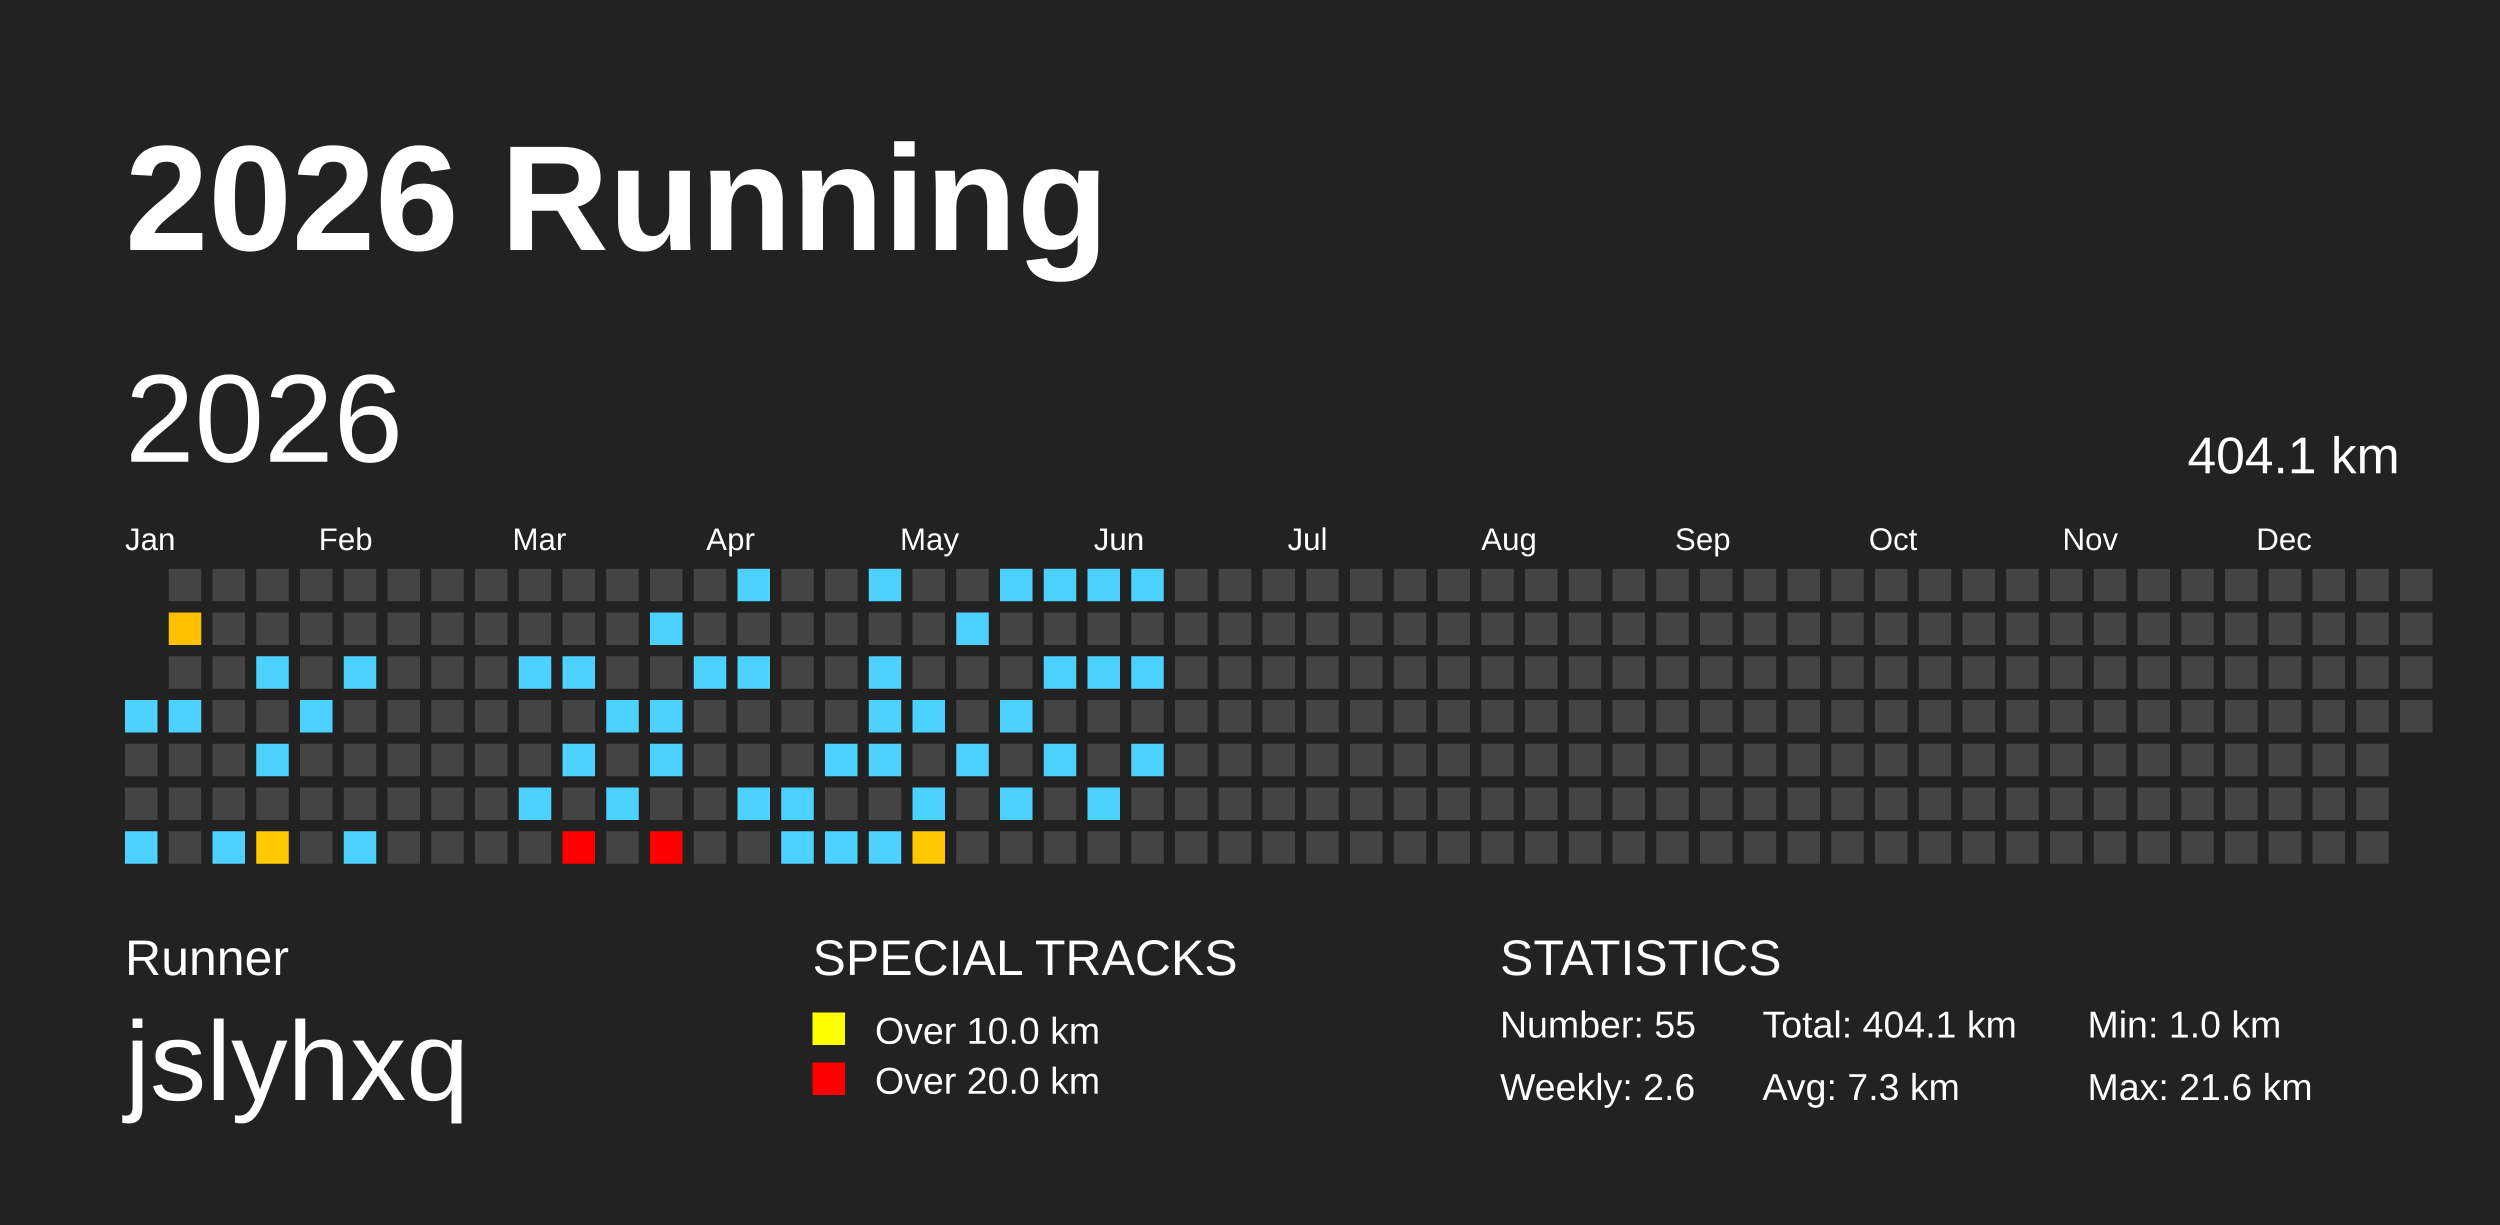
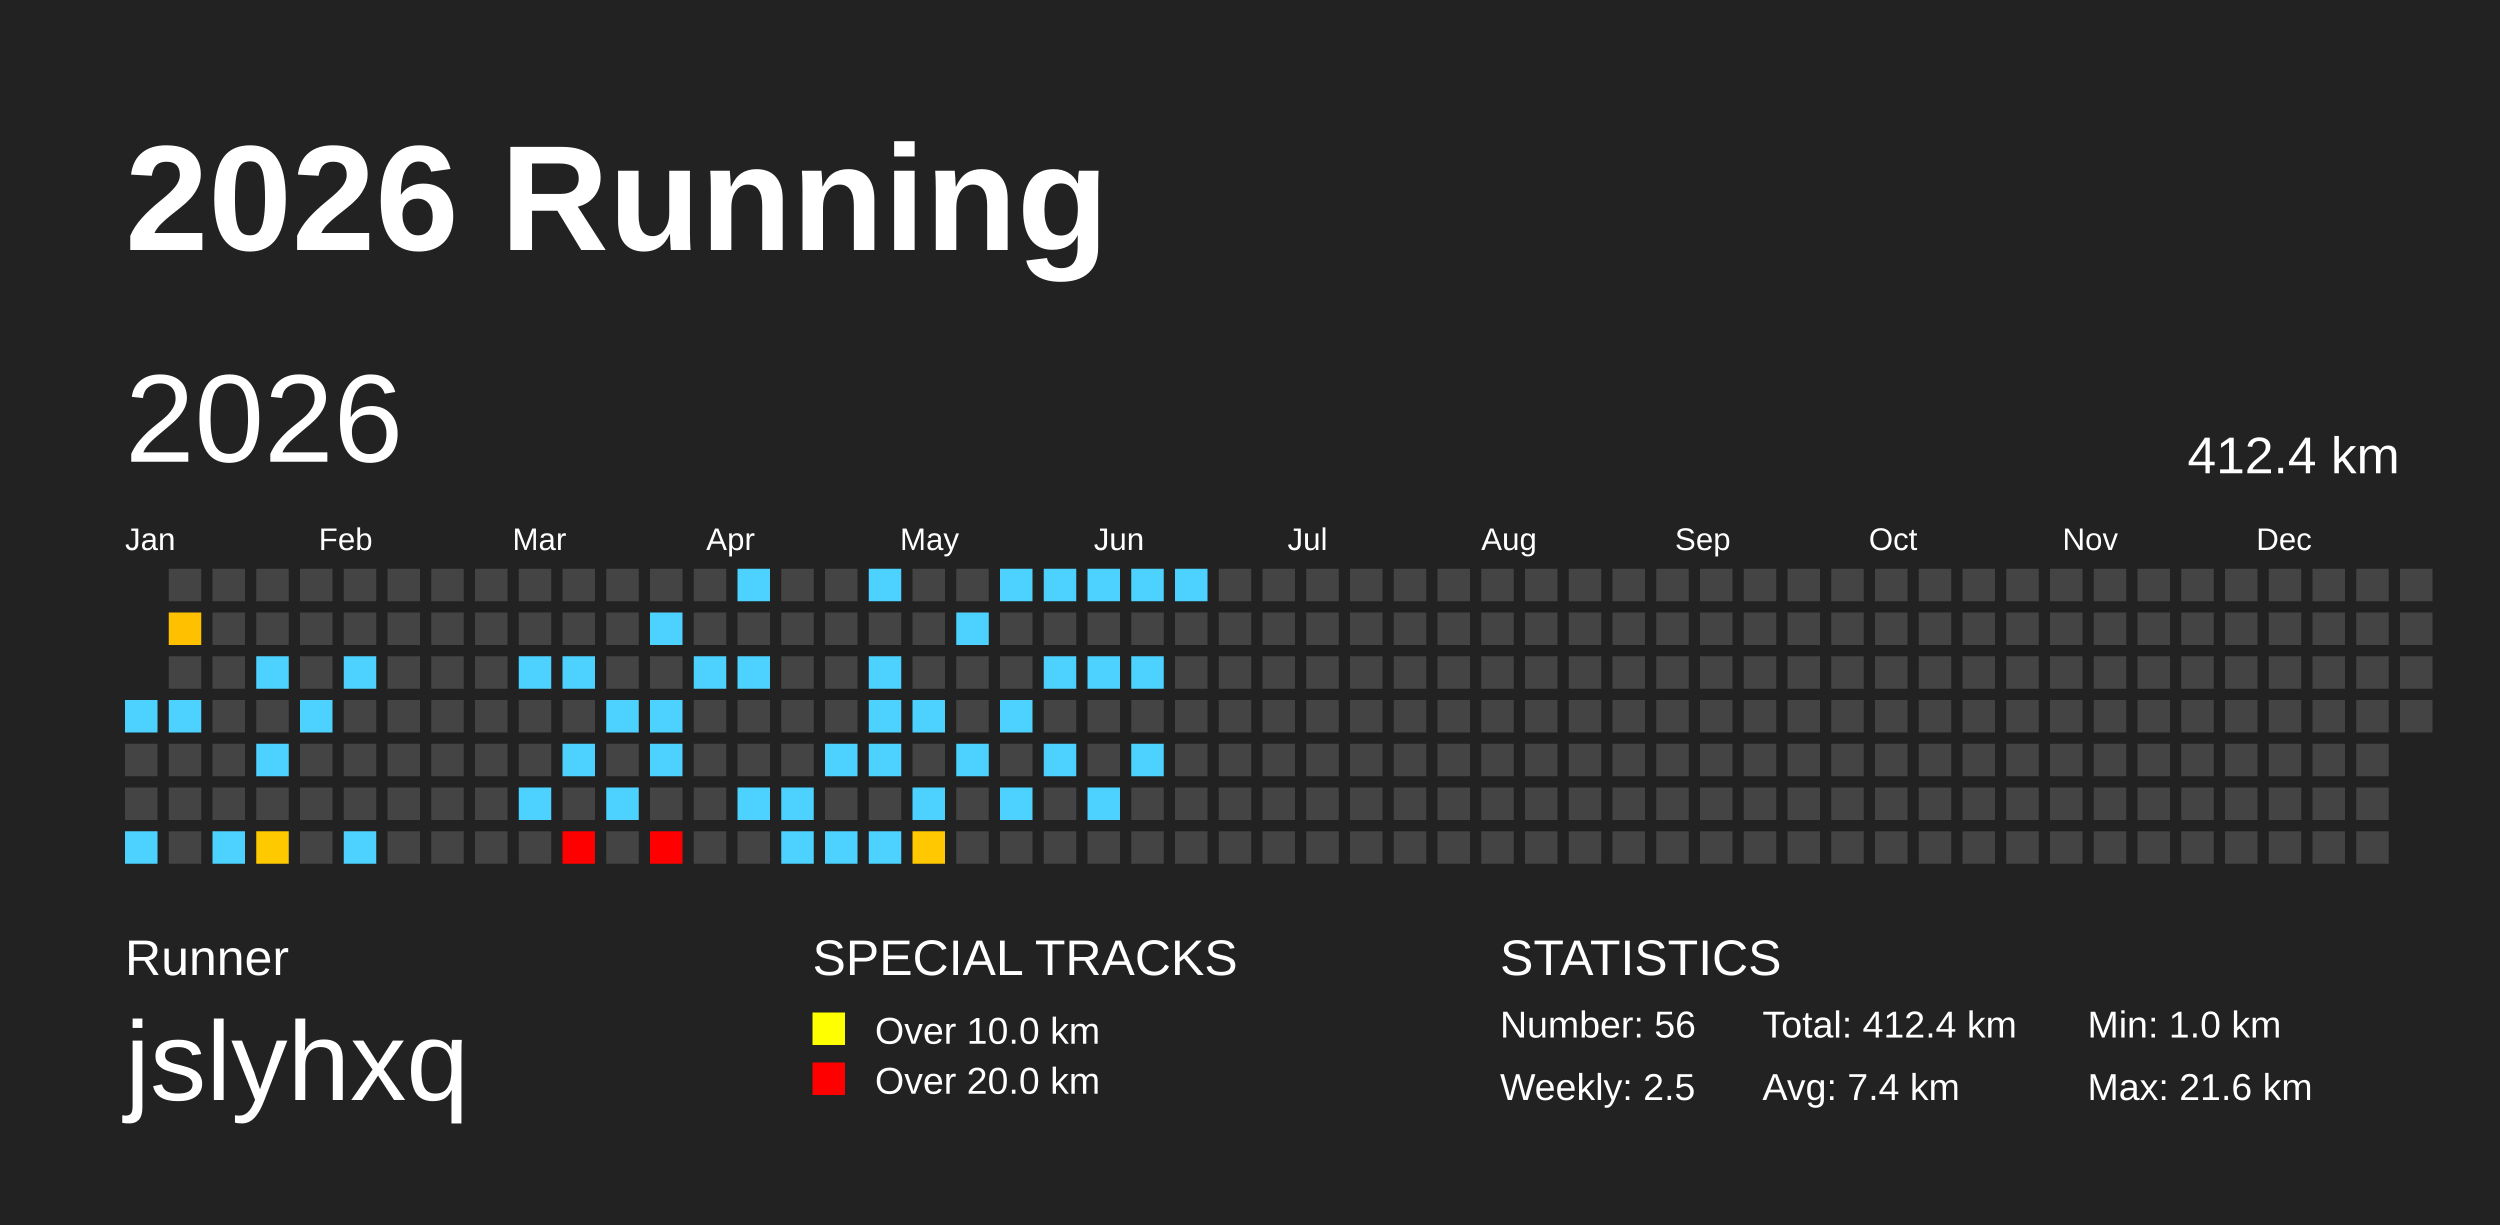
<svg xmlns="http://www.w3.org/2000/svg" baseProfile="full" height="98mm" version="1.1" viewBox="0,0,200,98" width="200mm">
  <defs />
  <rect fill="#222222" height="98" width="200" x="0" y="0" />
  <text fill="#FFFFFF" style="font-size:12px; font-family:Arial; font-weight:bold;" x="10" y="20">2026 Running</text>
  <text fill="#FFFFFF" style="font-size:4px; font-family:Arial" x="10" y="78">Runner</text>
  <text fill="#FFFFFF" style="font-size:9px; font-family:Arial" x="10" y="88">jslyhxq</text>
  <text fill="#FFFFFF" style="font-size:4px; font-family:Arial" x="65" y="78">SPECIAL TRACKS</text>
  <rect fill="yellow" height="2.6" width="2.6" x="65" y="81" />
  <text fill="#FFFFFF" style="font-size:3px; font-family:Arial" x="70" y="83.5">Over 10.0 km</text>
  <rect fill="red" height="2.6" width="2.6" x="65" y="85" />
  <text fill="#FFFFFF" style="font-size:3px; font-family:Arial" x="70" y="87.5">Over 20.0 km</text>
  <text fill="#FFFFFF" style="font-size:4px; font-family:Arial" x="120" y="78">STATISTICS</text>
-   <text fill="#FFFFFF" style="font-size:3px; font-family:Arial" x="120" y="83">Number: 55</text>
-   <text fill="#FFFFFF" style="font-size:3px; font-family:Arial" x="120" y="88">Weekly: 2.6</text>
-   <text fill="#FFFFFF" style="font-size:3px; font-family:Arial" x="141" y="83">Total: 404.1 km</text>
-   <text fill="#FFFFFF" style="font-size:3px; font-family:Arial" x="141" y="88">Avg: 7.3 km</text>
+   <text fill="#FFFFFF" style="font-size:3px; font-family:Arial" x="120" y="83">Number: 56</text>
+   <text fill="#FFFFFF" style="font-size:3px; font-family:Arial" x="120" y="88">Weekly: 2.5</text>
+   <text fill="#FFFFFF" style="font-size:3px; font-family:Arial" x="141" y="83">Total: 412.4 km</text>
+   <text fill="#FFFFFF" style="font-size:3px; font-family:Arial" x="141" y="88">Avg: 7.4 km</text>
  <text fill="#FFFFFF" style="font-size:3px; font-family:Arial" x="167" y="83">Min: 1.0 km</text>
  <text fill="#FFFFFF" style="font-size:3px; font-family:Arial" x="167" y="88">Max: 21.6 km</text>
  <text dominant-baseline="hanging" fill="#FFFFFF" style="font-size:10.0px; font-family:Arial;" x="10" y="30">2026</text>
-   <text dominant-baseline="hanging" fill="#FFFFFF" style="font-size:4.125px; font-family:Arial;" x="175" y="35">404.1 km</text>
+   <text dominant-baseline="hanging" fill="#FFFFFF" style="font-size:4.125px; font-family:Arial;" x="175" y="35">412.4 km</text>
  <text fill="#FFFFFF" style="font-size:2.5px; font-family:Arial" x="10.0" y="44">Jan</text>
  <text fill="#FFFFFF" style="font-size:2.5px; font-family:Arial" x="25.5" y="44">Feb</text>
  <text fill="#FFFFFF" style="font-size:2.5px; font-family:Arial" x="41.0" y="44">Mar</text>
  <text fill="#FFFFFF" style="font-size:2.5px; font-family:Arial" x="56.5" y="44">Apr</text>
  <text fill="#FFFFFF" style="font-size:2.5px; font-family:Arial" x="72.0" y="44">May</text>
  <text fill="#FFFFFF" style="font-size:2.5px; font-family:Arial" x="87.5" y="44">Jun</text>
  <text fill="#FFFFFF" style="font-size:2.5px; font-family:Arial" x="103.0" y="44">Jul</text>
  <text fill="#FFFFFF" style="font-size:2.5px; font-family:Arial" x="118.5" y="44">Aug</text>
  <text fill="#FFFFFF" style="font-size:2.5px; font-family:Arial" x="134.0" y="44">Sep</text>
  <text fill="#FFFFFF" style="font-size:2.5px; font-family:Arial" x="149.5" y="44">Oct</text>
  <text fill="#FFFFFF" style="font-size:2.5px; font-family:Arial" x="165.0" y="44">Nov</text>
  <text fill="#FFFFFF" style="font-size:2.5px; font-family:Arial" x="180.5" y="44">Dec</text>
  <rect fill="#4dd2ff" height="2.6" width="2.6" x="10.0" y="56.0" />
  <rect fill="#444444" height="2.6" width="2.6" x="10.0" y="59.5" />
  <rect fill="#444444" height="2.6" width="2.6" x="10.0" y="63.0" />
  <rect fill="#4dd2ff" height="2.6" width="2.6" x="10.0" y="66.5" />
  <rect fill="#444444" height="2.6" width="2.6" x="13.5" y="45.5" />
  <rect fill="#ffc000" height="2.6" width="2.6" x="13.5" y="49.0" />
  <rect fill="#444444" height="2.6" width="2.6" x="13.5" y="52.5" />
  <rect fill="#4dd2ff" height="2.6" width="2.6" x="13.5" y="56.0" />
  <rect fill="#444444" height="2.6" width="2.6" x="13.5" y="59.5" />
  <rect fill="#444444" height="2.6" width="2.6" x="13.5" y="63.0" />
  <rect fill="#444444" height="2.6" width="2.6" x="13.5" y="66.5" />
  <rect fill="#444444" height="2.6" width="2.6" x="17.0" y="45.5" />
  <rect fill="#444444" height="2.6" width="2.6" x="17.0" y="49.0" />
  <rect fill="#444444" height="2.6" width="2.6" x="17.0" y="52.5" />
  <rect fill="#444444" height="2.6" width="2.6" x="17.0" y="56.0" />
  <rect fill="#444444" height="2.6" width="2.6" x="17.0" y="59.5" />
  <rect fill="#444444" height="2.6" width="2.6" x="17.0" y="63.0" />
  <rect fill="#4dd2ff" height="2.6" width="2.6" x="17.0" y="66.5" />
  <rect fill="#444444" height="2.6" width="2.6" x="20.5" y="45.5" />
  <rect fill="#444444" height="2.6" width="2.6" x="20.5" y="49.0" />
  <rect fill="#4dd2ff" height="2.6" width="2.6" x="20.5" y="52.5" />
  <rect fill="#444444" height="2.6" width="2.6" x="20.5" y="56.0" />
  <rect fill="#4dd2ff" height="2.6" width="2.6" x="20.5" y="59.5" />
  <rect fill="#444444" height="2.6" width="2.6" x="20.5" y="63.0" />
  <rect fill="#ffc900" height="2.6" width="2.6" x="20.5" y="66.5" />
  <rect fill="#444444" height="2.6" width="2.6" x="24.0" y="45.5" />
  <rect fill="#444444" height="2.6" width="2.6" x="24.0" y="49.0" />
  <rect fill="#444444" height="2.6" width="2.6" x="24.0" y="52.5" />
  <rect fill="#4dd2ff" height="2.6" width="2.6" x="24.0" y="56.0" />
  <rect fill="#444444" height="2.6" width="2.6" x="24.0" y="59.5" />
  <rect fill="#444444" height="2.6" width="2.6" x="24.0" y="63.0" />
  <rect fill="#444444" height="2.6" width="2.6" x="24.0" y="66.5" />
  <rect fill="#444444" height="2.6" width="2.6" x="27.5" y="45.5" />
  <rect fill="#444444" height="2.6" width="2.6" x="27.5" y="49.0" />
  <rect fill="#4dd2ff" height="2.6" width="2.6" x="27.5" y="52.5" />
  <rect fill="#444444" height="2.6" width="2.6" x="27.5" y="56.0" />
  <rect fill="#444444" height="2.6" width="2.6" x="27.5" y="59.5" />
  <rect fill="#444444" height="2.6" width="2.6" x="27.5" y="63.0" />
  <rect fill="#4dd2ff" height="2.6" width="2.6" x="27.5" y="66.5" />
  <rect fill="#444444" height="2.6" width="2.6" x="31.0" y="45.5" />
  <rect fill="#444444" height="2.6" width="2.6" x="31.0" y="49.0" />
  <rect fill="#444444" height="2.6" width="2.6" x="31.0" y="52.5" />
  <rect fill="#444444" height="2.6" width="2.6" x="31.0" y="56.0" />
  <rect fill="#444444" height="2.6" width="2.6" x="31.0" y="59.5" />
  <rect fill="#444444" height="2.6" width="2.6" x="31.0" y="63.0" />
  <rect fill="#444444" height="2.6" width="2.6" x="31.0" y="66.5" />
  <rect fill="#444444" height="2.6" width="2.6" x="34.5" y="45.5" />
  <rect fill="#444444" height="2.6" width="2.6" x="34.5" y="49.0" />
  <rect fill="#444444" height="2.6" width="2.6" x="34.5" y="52.5" />
  <rect fill="#444444" height="2.6" width="2.6" x="34.5" y="56.0" />
  <rect fill="#444444" height="2.6" width="2.6" x="34.5" y="59.5" />
  <rect fill="#444444" height="2.6" width="2.6" x="34.5" y="63.0" />
  <rect fill="#444444" height="2.6" width="2.6" x="34.5" y="66.5" />
  <rect fill="#444444" height="2.6" width="2.6" x="38.0" y="45.5" />
  <rect fill="#444444" height="2.6" width="2.6" x="38.0" y="49.0" />
  <rect fill="#444444" height="2.6" width="2.6" x="38.0" y="52.5" />
  <rect fill="#444444" height="2.6" width="2.6" x="38.0" y="56.0" />
  <rect fill="#444444" height="2.6" width="2.6" x="38.0" y="59.5" />
  <rect fill="#444444" height="2.6" width="2.6" x="38.0" y="63.0" />
  <rect fill="#444444" height="2.6" width="2.6" x="38.0" y="66.5" />
  <rect fill="#444444" height="2.6" width="2.6" x="41.5" y="45.5" />
  <rect fill="#444444" height="2.6" width="2.6" x="41.5" y="49.0" />
  <rect fill="#4dd2ff" height="2.6" width="2.6" x="41.5" y="52.5" />
  <rect fill="#444444" height="2.6" width="2.6" x="41.5" y="56.0" />
  <rect fill="#444444" height="2.6" width="2.6" x="41.5" y="59.5" />
  <rect fill="#4dd2ff" height="2.6" width="2.6" x="41.5" y="63.0" />
  <rect fill="#444444" height="2.6" width="2.6" x="41.5" y="66.5" />
  <rect fill="#444444" height="2.6" width="2.6" x="45.0" y="45.5" />
  <rect fill="#444444" height="2.6" width="2.6" x="45.0" y="49.0" />
  <rect fill="#4dd2ff" height="2.6" width="2.6" x="45.0" y="52.5" />
  <rect fill="#444444" height="2.6" width="2.6" x="45.0" y="56.0" />
  <rect fill="#4dd2ff" height="2.6" width="2.6" x="45.0" y="59.5" />
  <rect fill="#444444" height="2.6" width="2.6" x="45.0" y="63.0" />
  <rect fill="red" height="2.6" width="2.6" x="45.0" y="66.5" />
  <rect fill="#444444" height="2.6" width="2.6" x="48.5" y="45.5" />
  <rect fill="#444444" height="2.6" width="2.6" x="48.5" y="49.0" />
  <rect fill="#444444" height="2.6" width="2.6" x="48.5" y="52.5" />
  <rect fill="#4dd2ff" height="2.6" width="2.6" x="48.5" y="56.0" />
  <rect fill="#444444" height="2.6" width="2.6" x="48.5" y="59.5" />
  <rect fill="#4dd2ff" height="2.6" width="2.6" x="48.5" y="63.0" />
  <rect fill="#444444" height="2.6" width="2.6" x="48.5" y="66.5" />
  <rect fill="#444444" height="2.6" width="2.6" x="52.0" y="45.5" />
  <rect fill="#4dd2ff" height="2.6" width="2.6" x="52.0" y="49.0" />
  <rect fill="#444444" height="2.6" width="2.6" x="52.0" y="52.5" />
  <rect fill="#4dd2ff" height="2.6" width="2.6" x="52.0" y="56.0" />
  <rect fill="#4dd2ff" height="2.6" width="2.6" x="52.0" y="59.5" />
  <rect fill="#444444" height="2.6" width="2.6" x="52.0" y="63.0" />
  <rect fill="red" height="2.6" width="2.6" x="52.0" y="66.5" />
  <rect fill="#444444" height="2.6" width="2.6" x="55.5" y="45.5" />
  <rect fill="#444444" height="2.6" width="2.6" x="55.5" y="49.0" />
  <rect fill="#4dd2ff" height="2.6" width="2.6" x="55.5" y="52.5" />
  <rect fill="#444444" height="2.6" width="2.6" x="55.5" y="56.0" />
  <rect fill="#444444" height="2.6" width="2.6" x="55.5" y="59.5" />
  <rect fill="#444444" height="2.6" width="2.6" x="55.5" y="63.0" />
  <rect fill="#444444" height="2.6" width="2.6" x="55.5" y="66.5" />
  <rect fill="#4dd2ff" height="2.6" width="2.6" x="59.0" y="45.5" />
  <rect fill="#444444" height="2.6" width="2.6" x="59.0" y="49.0" />
  <rect fill="#4dd2ff" height="2.6" width="2.6" x="59.0" y="52.5" />
  <rect fill="#444444" height="2.6" width="2.6" x="59.0" y="56.0" />
  <rect fill="#444444" height="2.6" width="2.6" x="59.0" y="59.5" />
  <rect fill="#4dd2ff" height="2.6" width="2.6" x="59.0" y="63.0" />
  <rect fill="#444444" height="2.6" width="2.6" x="59.0" y="66.5" />
  <rect fill="#444444" height="2.6" width="2.6" x="62.5" y="45.5" />
  <rect fill="#444444" height="2.6" width="2.6" x="62.5" y="49.0" />
  <rect fill="#444444" height="2.6" width="2.6" x="62.5" y="52.5" />
  <rect fill="#444444" height="2.6" width="2.6" x="62.5" y="56.0" />
  <rect fill="#444444" height="2.6" width="2.6" x="62.5" y="59.5" />
  <rect fill="#4dd2ff" height="2.6" width="2.6" x="62.5" y="63.0" />
  <rect fill="#4dd2ff" height="2.6" width="2.6" x="62.5" y="66.5" />
  <rect fill="#444444" height="2.6" width="2.6" x="66.0" y="45.5" />
  <rect fill="#444444" height="2.6" width="2.6" x="66.0" y="49.0" />
  <rect fill="#444444" height="2.6" width="2.6" x="66.0" y="52.5" />
  <rect fill="#444444" height="2.6" width="2.6" x="66.0" y="56.0" />
  <rect fill="#4dd2ff" height="2.6" width="2.6" x="66.0" y="59.5" />
  <rect fill="#444444" height="2.6" width="2.6" x="66.0" y="63.0" />
  <rect fill="#4dd2ff" height="2.6" width="2.6" x="66.0" y="66.5" />
  <rect fill="#4dd2ff" height="2.6" width="2.6" x="69.5" y="45.5" />
  <rect fill="#444444" height="2.6" width="2.6" x="69.5" y="49.0" />
  <rect fill="#4dd2ff" height="2.6" width="2.6" x="69.5" y="52.5" />
  <rect fill="#4dd2ff" height="2.6" width="2.6" x="69.5" y="56.0" />
  <rect fill="#4dd2ff" height="2.6" width="2.6" x="69.5" y="59.5" />
  <rect fill="#444444" height="2.6" width="2.6" x="69.5" y="63.0" />
  <rect fill="#4dd2ff" height="2.6" width="2.6" x="69.5" y="66.5" />
  <rect fill="#444444" height="2.6" width="2.6" x="73.0" y="45.5" />
  <rect fill="#444444" height="2.6" width="2.6" x="73.0" y="49.0" />
  <rect fill="#444444" height="2.6" width="2.6" x="73.0" y="52.5" />
  <rect fill="#4dd2ff" height="2.6" width="2.6" x="73.0" y="56.0" />
  <rect fill="#444444" height="2.6" width="2.6" x="73.0" y="59.5" />
  <rect fill="#4dd2ff" height="2.6" width="2.6" x="73.0" y="63.0" />
  <rect fill="#ffc800" height="2.6" width="2.6" x="73.0" y="66.5" />
  <rect fill="#444444" height="2.6" width="2.6" x="76.5" y="45.5" />
  <rect fill="#4dd2ff" height="2.6" width="2.6" x="76.5" y="49.0" />
  <rect fill="#444444" height="2.6" width="2.6" x="76.5" y="52.5" />
  <rect fill="#444444" height="2.6" width="2.6" x="76.5" y="56.0" />
  <rect fill="#4dd2ff" height="2.6" width="2.6" x="76.5" y="59.5" />
  <rect fill="#444444" height="2.6" width="2.6" x="76.5" y="63.0" />
  <rect fill="#444444" height="2.6" width="2.6" x="76.5" y="66.5" />
  <rect fill="#4dd2ff" height="2.6" width="2.6" x="80.0" y="45.5" />
  <rect fill="#444444" height="2.6" width="2.6" x="80.0" y="49.0" />
  <rect fill="#444444" height="2.6" width="2.6" x="80.0" y="52.5" />
  <rect fill="#4dd2ff" height="2.6" width="2.6" x="80.0" y="56.0" />
  <rect fill="#444444" height="2.6" width="2.6" x="80.0" y="59.5" />
  <rect fill="#4dd2ff" height="2.6" width="2.6" x="80.0" y="63.0" />
  <rect fill="#444444" height="2.6" width="2.6" x="80.0" y="66.5" />
  <rect fill="#4dd2ff" height="2.6" width="2.6" x="83.5" y="45.5" />
  <rect fill="#444444" height="2.6" width="2.6" x="83.5" y="49.0" />
  <rect fill="#4dd2ff" height="2.6" width="2.6" x="83.5" y="52.5" />
  <rect fill="#444444" height="2.6" width="2.6" x="83.5" y="56.0" />
  <rect fill="#4dd2ff" height="2.6" width="2.6" x="83.5" y="59.5" />
  <rect fill="#444444" height="2.6" width="2.6" x="83.5" y="63.0" />
  <rect fill="#444444" height="2.6" width="2.6" x="83.5" y="66.5" />
  <rect fill="#4dd2ff" height="2.6" width="2.6" x="87.0" y="45.5" />
  <rect fill="#444444" height="2.6" width="2.6" x="87.0" y="49.0" />
  <rect fill="#4dd2ff" height="2.6" width="2.6" x="87.0" y="52.5" />
  <rect fill="#444444" height="2.6" width="2.6" x="87.0" y="56.0" />
  <rect fill="#444444" height="2.6" width="2.6" x="87.0" y="59.5" />
  <rect fill="#4dd2ff" height="2.6" width="2.6" x="87.0" y="63.0" />
  <rect fill="#444444" height="2.6" width="2.6" x="87.0" y="66.5" />
  <rect fill="#4dd2ff" height="2.6" width="2.6" x="90.5" y="45.5" />
  <rect fill="#444444" height="2.6" width="2.6" x="90.5" y="49.0" />
  <rect fill="#4dd2ff" height="2.6" width="2.6" x="90.5" y="52.5" />
  <rect fill="#444444" height="2.6" width="2.6" x="90.5" y="56.0" />
  <rect fill="#4dd2ff" height="2.6" width="2.6" x="90.5" y="59.5" />
  <rect fill="#444444" height="2.6" width="2.6" x="90.5" y="63.0" />
  <rect fill="#444444" height="2.6" width="2.6" x="90.5" y="66.5" />
-   <rect fill="#444444" height="2.6" width="2.6" x="94.0" y="45.5" />
+   <rect fill="#4dd2ff" height="2.6" width="2.6" x="94.0" y="45.5" />
  <rect fill="#444444" height="2.6" width="2.6" x="94.0" y="49.0" />
  <rect fill="#444444" height="2.6" width="2.6" x="94.0" y="52.5" />
  <rect fill="#444444" height="2.6" width="2.6" x="94.0" y="56.0" />
  <rect fill="#444444" height="2.6" width="2.6" x="94.0" y="59.5" />
  <rect fill="#444444" height="2.6" width="2.6" x="94.0" y="63.0" />
  <rect fill="#444444" height="2.6" width="2.6" x="94.0" y="66.5" />
  <rect fill="#444444" height="2.6" width="2.6" x="97.5" y="45.5" />
  <rect fill="#444444" height="2.6" width="2.6" x="97.5" y="49.0" />
  <rect fill="#444444" height="2.6" width="2.6" x="97.5" y="52.5" />
  <rect fill="#444444" height="2.6" width="2.6" x="97.5" y="56.0" />
  <rect fill="#444444" height="2.6" width="2.6" x="97.5" y="59.5" />
  <rect fill="#444444" height="2.6" width="2.6" x="97.5" y="63.0" />
  <rect fill="#444444" height="2.6" width="2.6" x="97.5" y="66.5" />
  <rect fill="#444444" height="2.6" width="2.6" x="101.0" y="45.5" />
  <rect fill="#444444" height="2.6" width="2.6" x="101.0" y="49.0" />
  <rect fill="#444444" height="2.6" width="2.6" x="101.0" y="52.5" />
  <rect fill="#444444" height="2.6" width="2.6" x="101.0" y="56.0" />
  <rect fill="#444444" height="2.6" width="2.6" x="101.0" y="59.5" />
  <rect fill="#444444" height="2.6" width="2.6" x="101.0" y="63.0" />
  <rect fill="#444444" height="2.6" width="2.6" x="101.0" y="66.5" />
  <rect fill="#444444" height="2.6" width="2.6" x="104.5" y="45.5" />
  <rect fill="#444444" height="2.6" width="2.6" x="104.5" y="49.0" />
  <rect fill="#444444" height="2.6" width="2.6" x="104.5" y="52.5" />
  <rect fill="#444444" height="2.6" width="2.6" x="104.5" y="56.0" />
  <rect fill="#444444" height="2.6" width="2.6" x="104.5" y="59.5" />
  <rect fill="#444444" height="2.6" width="2.6" x="104.5" y="63.0" />
  <rect fill="#444444" height="2.6" width="2.6" x="104.5" y="66.5" />
  <rect fill="#444444" height="2.6" width="2.6" x="108.0" y="45.5" />
  <rect fill="#444444" height="2.6" width="2.6" x="108.0" y="49.0" />
  <rect fill="#444444" height="2.6" width="2.6" x="108.0" y="52.5" />
  <rect fill="#444444" height="2.6" width="2.6" x="108.0" y="56.0" />
  <rect fill="#444444" height="2.6" width="2.6" x="108.0" y="59.5" />
  <rect fill="#444444" height="2.6" width="2.6" x="108.0" y="63.0" />
  <rect fill="#444444" height="2.6" width="2.6" x="108.0" y="66.5" />
  <rect fill="#444444" height="2.6" width="2.6" x="111.5" y="45.5" />
  <rect fill="#444444" height="2.6" width="2.6" x="111.5" y="49.0" />
  <rect fill="#444444" height="2.6" width="2.6" x="111.5" y="52.5" />
  <rect fill="#444444" height="2.6" width="2.6" x="111.5" y="56.0" />
  <rect fill="#444444" height="2.6" width="2.6" x="111.5" y="59.5" />
  <rect fill="#444444" height="2.6" width="2.6" x="111.5" y="63.0" />
  <rect fill="#444444" height="2.6" width="2.6" x="111.5" y="66.5" />
  <rect fill="#444444" height="2.6" width="2.6" x="115.0" y="45.5" />
  <rect fill="#444444" height="2.6" width="2.6" x="115.0" y="49.0" />
  <rect fill="#444444" height="2.6" width="2.6" x="115.0" y="52.5" />
  <rect fill="#444444" height="2.6" width="2.6" x="115.0" y="56.0" />
  <rect fill="#444444" height="2.6" width="2.6" x="115.0" y="59.5" />
  <rect fill="#444444" height="2.6" width="2.6" x="115.0" y="63.0" />
  <rect fill="#444444" height="2.6" width="2.6" x="115.0" y="66.5" />
  <rect fill="#444444" height="2.6" width="2.6" x="118.5" y="45.5" />
  <rect fill="#444444" height="2.6" width="2.6" x="118.5" y="49.0" />
  <rect fill="#444444" height="2.6" width="2.6" x="118.5" y="52.5" />
  <rect fill="#444444" height="2.6" width="2.6" x="118.5" y="56.0" />
  <rect fill="#444444" height="2.6" width="2.6" x="118.5" y="59.5" />
  <rect fill="#444444" height="2.6" width="2.6" x="118.5" y="63.0" />
  <rect fill="#444444" height="2.6" width="2.6" x="118.5" y="66.5" />
  <rect fill="#444444" height="2.6" width="2.6" x="122.0" y="45.5" />
  <rect fill="#444444" height="2.6" width="2.6" x="122.0" y="49.0" />
  <rect fill="#444444" height="2.6" width="2.6" x="122.0" y="52.5" />
  <rect fill="#444444" height="2.6" width="2.6" x="122.0" y="56.0" />
  <rect fill="#444444" height="2.6" width="2.6" x="122.0" y="59.5" />
  <rect fill="#444444" height="2.6" width="2.6" x="122.0" y="63.0" />
  <rect fill="#444444" height="2.6" width="2.6" x="122.0" y="66.5" />
  <rect fill="#444444" height="2.6" width="2.6" x="125.5" y="45.5" />
  <rect fill="#444444" height="2.6" width="2.6" x="125.5" y="49.0" />
  <rect fill="#444444" height="2.6" width="2.6" x="125.5" y="52.5" />
  <rect fill="#444444" height="2.6" width="2.6" x="125.5" y="56.0" />
  <rect fill="#444444" height="2.6" width="2.6" x="125.5" y="59.5" />
  <rect fill="#444444" height="2.6" width="2.6" x="125.5" y="63.0" />
  <rect fill="#444444" height="2.6" width="2.6" x="125.5" y="66.5" />
  <rect fill="#444444" height="2.6" width="2.6" x="129.0" y="45.5" />
  <rect fill="#444444" height="2.6" width="2.6" x="129.0" y="49.0" />
  <rect fill="#444444" height="2.6" width="2.6" x="129.0" y="52.5" />
  <rect fill="#444444" height="2.6" width="2.6" x="129.0" y="56.0" />
  <rect fill="#444444" height="2.6" width="2.6" x="129.0" y="59.5" />
  <rect fill="#444444" height="2.6" width="2.6" x="129.0" y="63.0" />
  <rect fill="#444444" height="2.6" width="2.6" x="129.0" y="66.5" />
  <rect fill="#444444" height="2.6" width="2.6" x="132.5" y="45.5" />
  <rect fill="#444444" height="2.6" width="2.6" x="132.5" y="49.0" />
  <rect fill="#444444" height="2.6" width="2.6" x="132.5" y="52.5" />
  <rect fill="#444444" height="2.6" width="2.6" x="132.5" y="56.0" />
  <rect fill="#444444" height="2.6" width="2.6" x="132.5" y="59.5" />
  <rect fill="#444444" height="2.6" width="2.6" x="132.5" y="63.0" />
  <rect fill="#444444" height="2.6" width="2.6" x="132.5" y="66.5" />
  <rect fill="#444444" height="2.6" width="2.6" x="136.0" y="45.5" />
  <rect fill="#444444" height="2.6" width="2.6" x="136.0" y="49.0" />
  <rect fill="#444444" height="2.6" width="2.6" x="136.0" y="52.5" />
  <rect fill="#444444" height="2.6" width="2.6" x="136.0" y="56.0" />
  <rect fill="#444444" height="2.6" width="2.6" x="136.0" y="59.5" />
  <rect fill="#444444" height="2.6" width="2.6" x="136.0" y="63.0" />
  <rect fill="#444444" height="2.6" width="2.6" x="136.0" y="66.5" />
  <rect fill="#444444" height="2.6" width="2.6" x="139.5" y="45.5" />
  <rect fill="#444444" height="2.6" width="2.6" x="139.5" y="49.0" />
  <rect fill="#444444" height="2.6" width="2.6" x="139.5" y="52.5" />
  <rect fill="#444444" height="2.6" width="2.6" x="139.5" y="56.0" />
  <rect fill="#444444" height="2.6" width="2.6" x="139.5" y="59.5" />
  <rect fill="#444444" height="2.6" width="2.6" x="139.5" y="63.0" />
  <rect fill="#444444" height="2.6" width="2.6" x="139.5" y="66.5" />
  <rect fill="#444444" height="2.6" width="2.6" x="143.0" y="45.5" />
  <rect fill="#444444" height="2.6" width="2.6" x="143.0" y="49.0" />
  <rect fill="#444444" height="2.6" width="2.6" x="143.0" y="52.5" />
  <rect fill="#444444" height="2.6" width="2.6" x="143.0" y="56.0" />
  <rect fill="#444444" height="2.6" width="2.6" x="143.0" y="59.5" />
  <rect fill="#444444" height="2.6" width="2.6" x="143.0" y="63.0" />
  <rect fill="#444444" height="2.6" width="2.6" x="143.0" y="66.5" />
  <rect fill="#444444" height="2.6" width="2.6" x="146.5" y="45.5" />
  <rect fill="#444444" height="2.6" width="2.6" x="146.5" y="49.0" />
  <rect fill="#444444" height="2.6" width="2.6" x="146.5" y="52.5" />
  <rect fill="#444444" height="2.6" width="2.6" x="146.5" y="56.0" />
  <rect fill="#444444" height="2.6" width="2.6" x="146.5" y="59.5" />
  <rect fill="#444444" height="2.6" width="2.6" x="146.5" y="63.0" />
  <rect fill="#444444" height="2.6" width="2.6" x="146.5" y="66.5" />
  <rect fill="#444444" height="2.6" width="2.6" x="150.0" y="45.5" />
  <rect fill="#444444" height="2.6" width="2.6" x="150.0" y="49.0" />
  <rect fill="#444444" height="2.6" width="2.6" x="150.0" y="52.5" />
  <rect fill="#444444" height="2.6" width="2.6" x="150.0" y="56.0" />
  <rect fill="#444444" height="2.6" width="2.6" x="150.0" y="59.5" />
  <rect fill="#444444" height="2.6" width="2.6" x="150.0" y="63.0" />
  <rect fill="#444444" height="2.6" width="2.6" x="150.0" y="66.5" />
  <rect fill="#444444" height="2.6" width="2.6" x="153.5" y="45.5" />
  <rect fill="#444444" height="2.6" width="2.6" x="153.5" y="49.0" />
  <rect fill="#444444" height="2.6" width="2.6" x="153.5" y="52.5" />
  <rect fill="#444444" height="2.6" width="2.6" x="153.5" y="56.0" />
  <rect fill="#444444" height="2.6" width="2.6" x="153.5" y="59.5" />
  <rect fill="#444444" height="2.6" width="2.6" x="153.5" y="63.0" />
  <rect fill="#444444" height="2.6" width="2.6" x="153.5" y="66.5" />
  <rect fill="#444444" height="2.6" width="2.6" x="157.0" y="45.5" />
  <rect fill="#444444" height="2.6" width="2.6" x="157.0" y="49.0" />
  <rect fill="#444444" height="2.6" width="2.6" x="157.0" y="52.5" />
  <rect fill="#444444" height="2.6" width="2.6" x="157.0" y="56.0" />
  <rect fill="#444444" height="2.6" width="2.6" x="157.0" y="59.5" />
  <rect fill="#444444" height="2.6" width="2.6" x="157.0" y="63.0" />
  <rect fill="#444444" height="2.6" width="2.6" x="157.0" y="66.5" />
  <rect fill="#444444" height="2.6" width="2.6" x="160.5" y="45.5" />
  <rect fill="#444444" height="2.6" width="2.6" x="160.5" y="49.0" />
  <rect fill="#444444" height="2.6" width="2.6" x="160.5" y="52.5" />
  <rect fill="#444444" height="2.6" width="2.6" x="160.5" y="56.0" />
  <rect fill="#444444" height="2.6" width="2.6" x="160.5" y="59.5" />
  <rect fill="#444444" height="2.6" width="2.6" x="160.5" y="63.0" />
  <rect fill="#444444" height="2.6" width="2.6" x="160.5" y="66.5" />
  <rect fill="#444444" height="2.6" width="2.6" x="164.0" y="45.5" />
  <rect fill="#444444" height="2.6" width="2.6" x="164.0" y="49.0" />
  <rect fill="#444444" height="2.6" width="2.6" x="164.0" y="52.5" />
  <rect fill="#444444" height="2.6" width="2.6" x="164.0" y="56.0" />
  <rect fill="#444444" height="2.6" width="2.6" x="164.0" y="59.5" />
  <rect fill="#444444" height="2.6" width="2.6" x="164.0" y="63.0" />
  <rect fill="#444444" height="2.6" width="2.6" x="164.0" y="66.5" />
  <rect fill="#444444" height="2.6" width="2.6" x="167.5" y="45.5" />
  <rect fill="#444444" height="2.6" width="2.6" x="167.5" y="49.0" />
  <rect fill="#444444" height="2.6" width="2.6" x="167.5" y="52.5" />
  <rect fill="#444444" height="2.6" width="2.6" x="167.5" y="56.0" />
  <rect fill="#444444" height="2.6" width="2.6" x="167.5" y="59.5" />
  <rect fill="#444444" height="2.6" width="2.6" x="167.5" y="63.0" />
  <rect fill="#444444" height="2.6" width="2.6" x="167.5" y="66.5" />
  <rect fill="#444444" height="2.6" width="2.6" x="171.0" y="45.5" />
  <rect fill="#444444" height="2.6" width="2.6" x="171.0" y="49.0" />
  <rect fill="#444444" height="2.6" width="2.6" x="171.0" y="52.5" />
  <rect fill="#444444" height="2.6" width="2.6" x="171.0" y="56.0" />
  <rect fill="#444444" height="2.6" width="2.6" x="171.0" y="59.5" />
  <rect fill="#444444" height="2.6" width="2.6" x="171.0" y="63.0" />
  <rect fill="#444444" height="2.6" width="2.6" x="171.0" y="66.5" />
  <rect fill="#444444" height="2.6" width="2.6" x="174.5" y="45.5" />
  <rect fill="#444444" height="2.6" width="2.6" x="174.5" y="49.0" />
  <rect fill="#444444" height="2.6" width="2.6" x="174.5" y="52.5" />
  <rect fill="#444444" height="2.6" width="2.6" x="174.5" y="56.0" />
  <rect fill="#444444" height="2.6" width="2.6" x="174.5" y="59.5" />
  <rect fill="#444444" height="2.6" width="2.6" x="174.5" y="63.0" />
  <rect fill="#444444" height="2.6" width="2.6" x="174.5" y="66.5" />
  <rect fill="#444444" height="2.6" width="2.6" x="178.0" y="45.5" />
  <rect fill="#444444" height="2.6" width="2.6" x="178.0" y="49.0" />
  <rect fill="#444444" height="2.6" width="2.6" x="178.0" y="52.5" />
  <rect fill="#444444" height="2.6" width="2.6" x="178.0" y="56.0" />
  <rect fill="#444444" height="2.6" width="2.6" x="178.0" y="59.5" />
  <rect fill="#444444" height="2.6" width="2.6" x="178.0" y="63.0" />
  <rect fill="#444444" height="2.6" width="2.6" x="178.0" y="66.5" />
  <rect fill="#444444" height="2.6" width="2.6" x="181.5" y="45.5" />
  <rect fill="#444444" height="2.6" width="2.6" x="181.5" y="49.0" />
  <rect fill="#444444" height="2.6" width="2.6" x="181.5" y="52.5" />
  <rect fill="#444444" height="2.6" width="2.6" x="181.5" y="56.0" />
  <rect fill="#444444" height="2.6" width="2.6" x="181.5" y="59.5" />
  <rect fill="#444444" height="2.6" width="2.6" x="181.5" y="63.0" />
  <rect fill="#444444" height="2.6" width="2.6" x="181.5" y="66.5" />
  <rect fill="#444444" height="2.6" width="2.6" x="185.0" y="45.5" />
  <rect fill="#444444" height="2.6" width="2.6" x="185.0" y="49.0" />
  <rect fill="#444444" height="2.6" width="2.6" x="185.0" y="52.5" />
  <rect fill="#444444" height="2.6" width="2.6" x="185.0" y="56.0" />
  <rect fill="#444444" height="2.6" width="2.6" x="185.0" y="59.5" />
  <rect fill="#444444" height="2.6" width="2.6" x="185.0" y="63.0" />
  <rect fill="#444444" height="2.6" width="2.6" x="185.0" y="66.5" />
  <rect fill="#444444" height="2.6" width="2.6" x="188.5" y="45.5" />
  <rect fill="#444444" height="2.6" width="2.6" x="188.5" y="49.0" />
  <rect fill="#444444" height="2.6" width="2.6" x="188.5" y="52.5" />
  <rect fill="#444444" height="2.6" width="2.6" x="188.5" y="56.0" />
  <rect fill="#444444" height="2.6" width="2.6" x="188.5" y="59.5" />
  <rect fill="#444444" height="2.6" width="2.6" x="188.5" y="63.0" />
  <rect fill="#444444" height="2.6" width="2.6" x="188.5" y="66.5" />
  <rect fill="#444444" height="2.6" width="2.6" x="192.0" y="45.5" />
  <rect fill="#444444" height="2.6" width="2.6" x="192.0" y="49.0" />
  <rect fill="#444444" height="2.6" width="2.6" x="192.0" y="52.5" />
  <rect fill="#444444" height="2.6" width="2.6" x="192.0" y="56.0" />
</svg>
